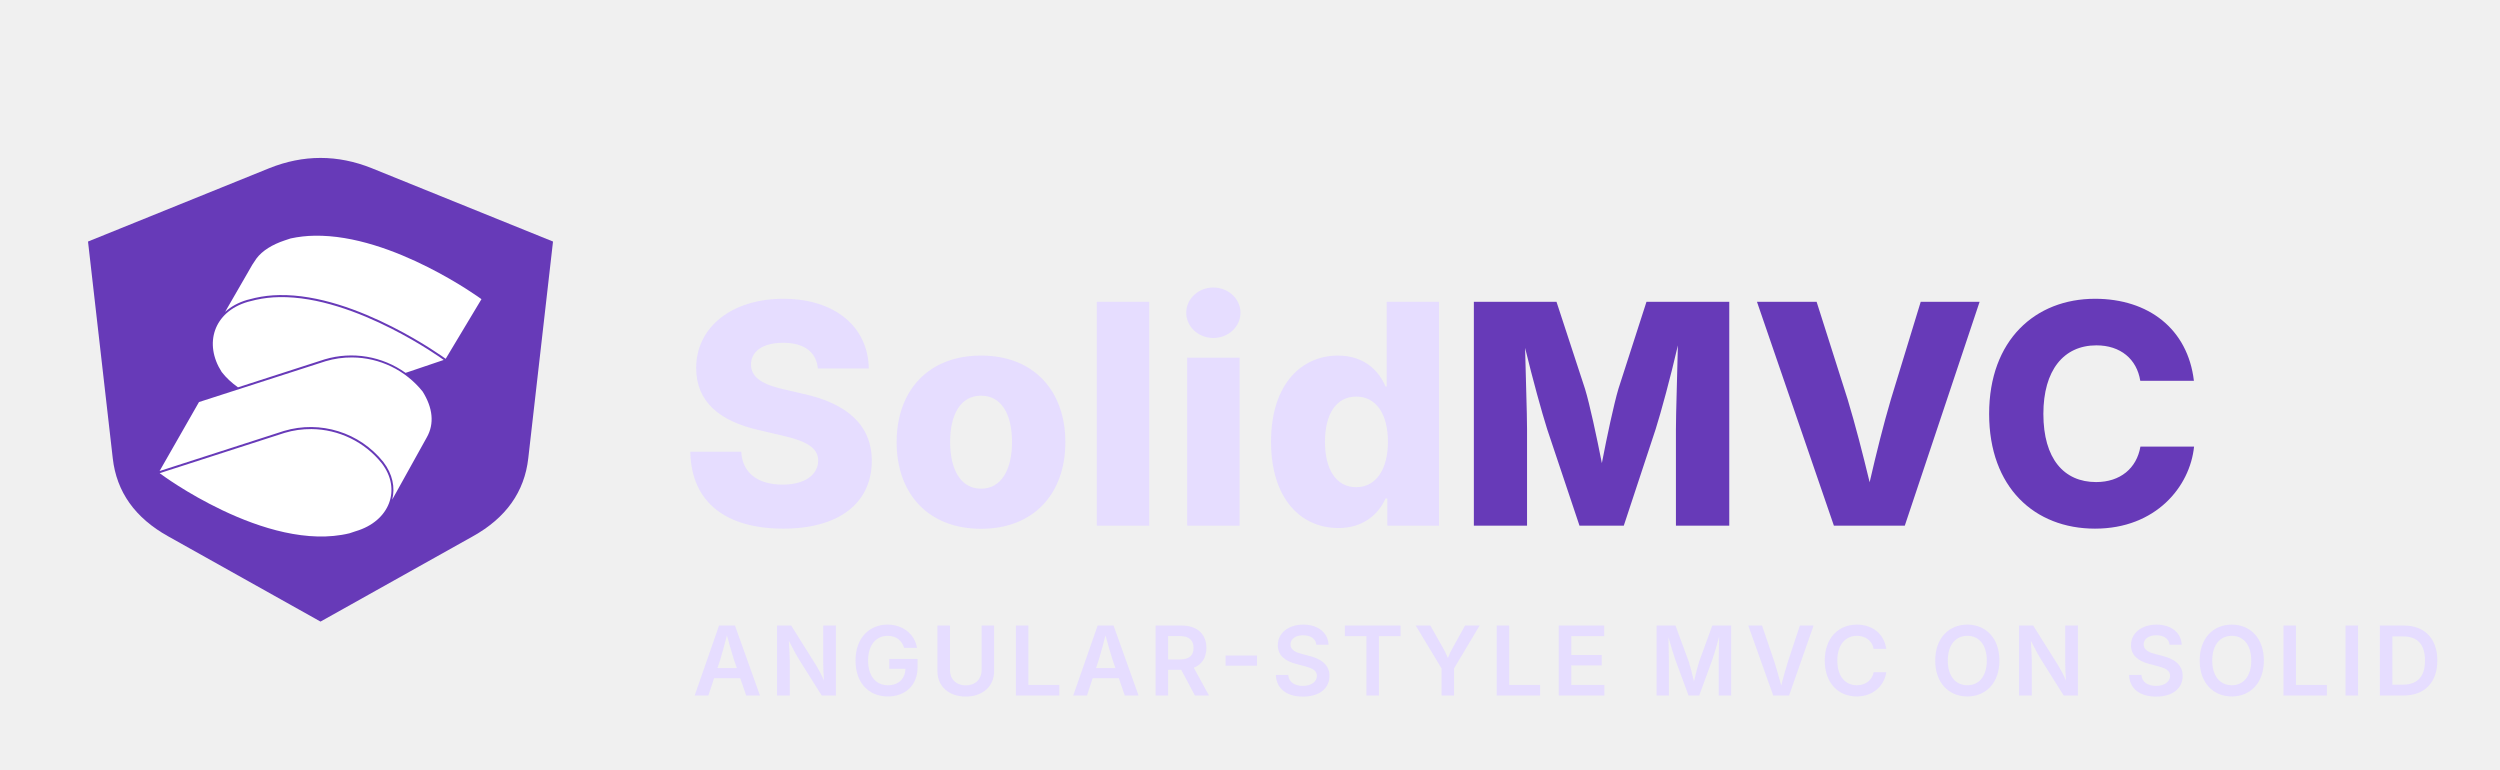
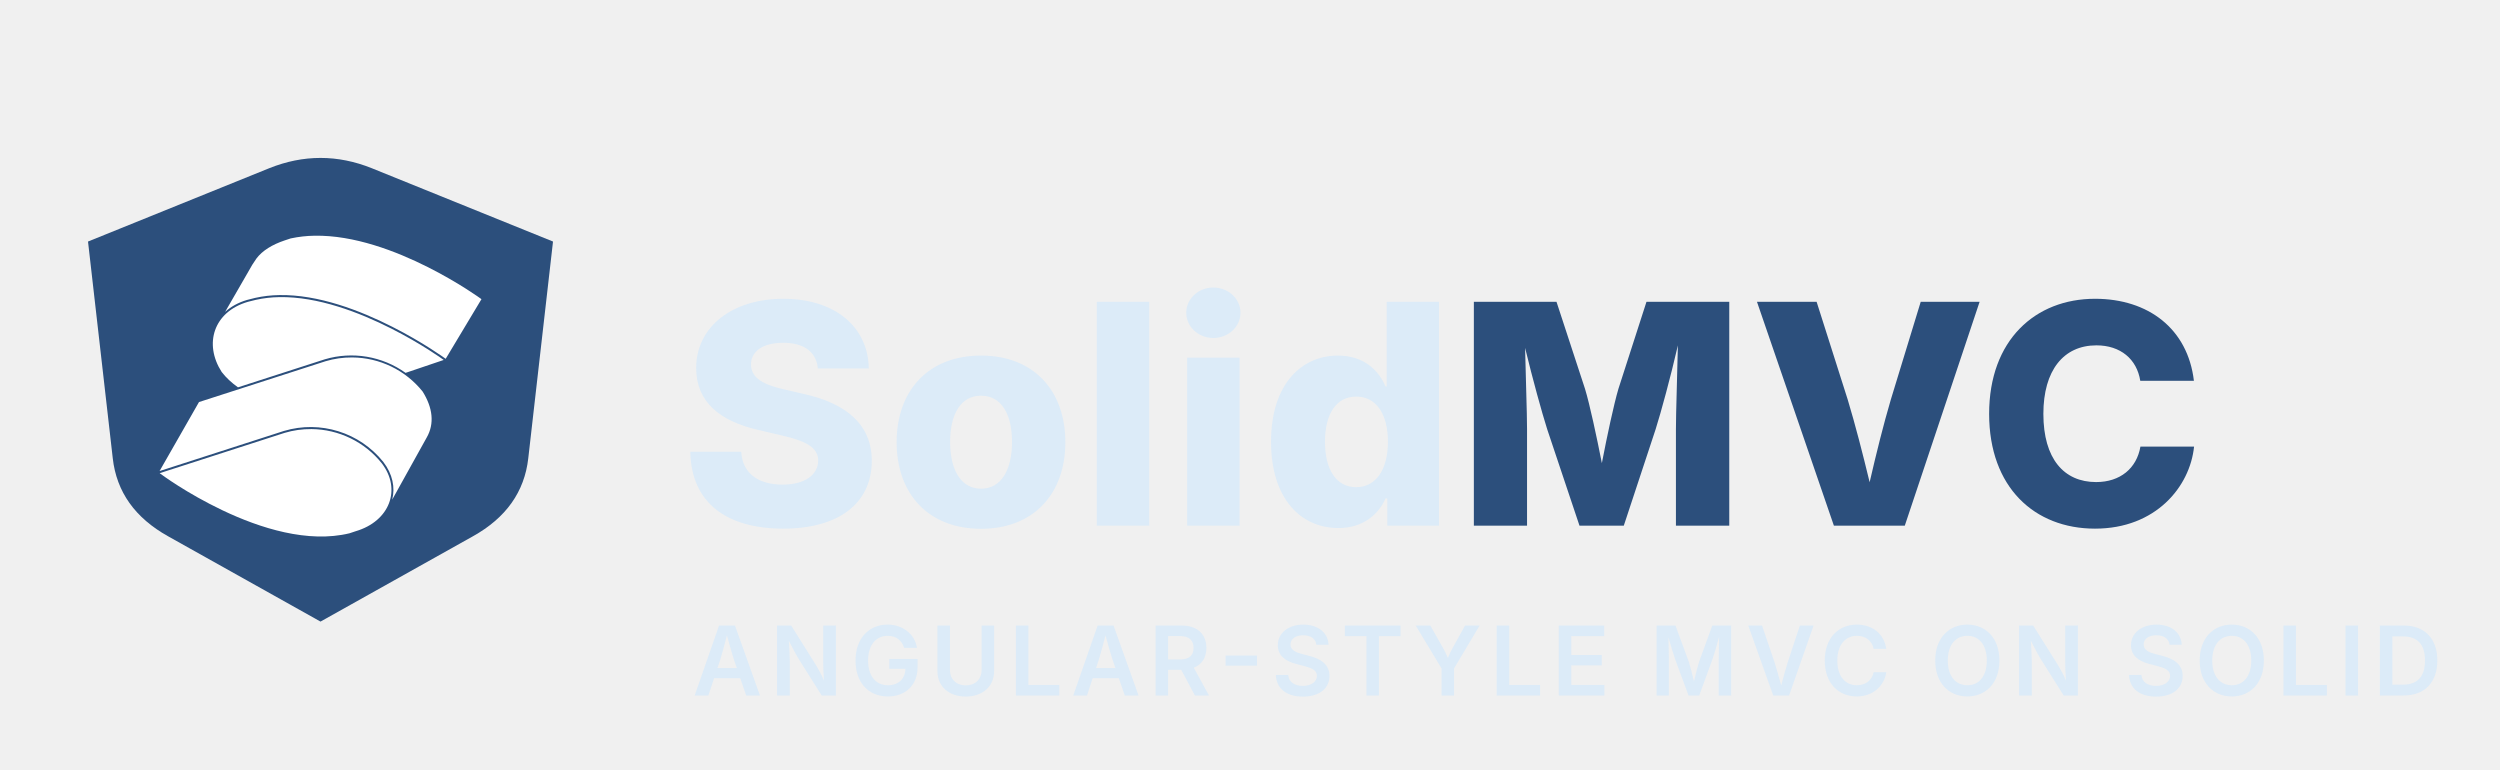
<svg xmlns="http://www.w3.org/2000/svg" viewBox="0 8 780 240">
  <g transform="translate(-55 -11.5) scale(0.62)">
    <g transform="translate(70 73.5) scale(15)">
-       <path d="M 10.28,2.84 Q 12,2.15 13.72,2.84 L 19.8,5.3 L 18.97,12.57 Q 18.78,14.26 17.11,15.19 L 12,18.05 L 6.89,15.19 Q 5.22,14.26 5.03,12.57 L 4.2,5.3 Z" fill="#673ab8" />
+       <path d="M 10.28,2.84 Q 12,2.15 13.72,2.84 L 19.8,5.3 L 18.97,12.57 Q 18.78,14.26 17.11,15.19 L 12,18.05 L 6.89,15.19 Q 5.22,14.26 5.03,12.57 L 4.2,5.3 Z" fill="#2c4f7c" />
      <g transform="translate(6.6 4.75) scale(0.45)">
        <path d="M11.558.788A9.082 9.082 0 0 0 9.776.99l-.453.15c-.906.303-1.656.755-2.1 1.348l-.301.452-2.035 3.528c.426-.387.974-.698 1.643-.894h.001l.613-.154h.001a8.82 8.82 0 0 1 1.777-.206c2.916-.053 6.033 1.148 8.423 2.36 2.317 1.175 3.888 2.32 3.987 2.39L24 5.518c-.082-.06-1.66-1.21-3.991-2.386-2.393-1.206-5.521-2.396-8.45-2.343zM8.924 5.366a8.634 8.634 0 0 0-1.745.203l-.606.151c-1.278.376-2.095 1.16-2.43 2.108-.334.948-.188 2.065.487 3.116.33.43.747.813 1.216 1.147L12.328 10h.001a6.943 6.943 0 0 1 6.013 1.013l2.844-.963c-.17-.124-1.663-1.2-3.91-2.34-2.379-1.206-5.479-2.396-8.352-2.344zm5.435 4.497a6.791 6.791 0 0 0-1.984.283L2.94 13.189 0 18.334l9.276-2.992a6.945 6.945 0 0 1 7.408 2.314v.001c.695.903.89 1.906.66 2.808l2.572-4.63c.595-1.041.45-2.225-.302-3.429a6.792 6.792 0 0 0-5.255-2.543zm-3.031 5.341a6.787 6.787 0 0 0-2.006.283L.008 18.492c.175.131 2.02 1.498 4.687 2.768 2.797 1.332 6.37 2.467 9.468 1.712l.454-.152h.002c1.278-.376 2.134-1.162 2.487-2.09.353-.93.207-2.004-.541-2.978a6.791 6.791 0 0 0-5.237-2.548z" fill="#ffffff" />
      </g>
    </g>
  </g>
-   <text x="212" y="172" font-family="system-ui, -apple-system, sans-serif" font-weight="800" font-size="96" fill="#e6ddff" letter-spacing="1">Solid<tspan fill="#673ab8">MVC</tspan>
+   <text x="212" y="172" font-family="system-ui, -apple-system, sans-serif" font-weight="800" font-size="96" fill="#dcebf8" letter-spacing="1">Solid<tspan fill="#2c4f7c">MVC</tspan>
  </text>
-   <text x="216" y="225" font-family="system-ui, -apple-system, sans-serif" font-weight="600" font-size="30" fill="#e6ddff" letter-spacing="2.4">ANGULAR-STYLE MVC ON SOLID</text>
+   <text x="216" y="225" font-family="system-ui, -apple-system, sans-serif" font-weight="600" font-size="30" fill="#dcebf8" letter-spacing="2.4">ANGULAR-STYLE MVC ON SOLID</text>
</svg>
